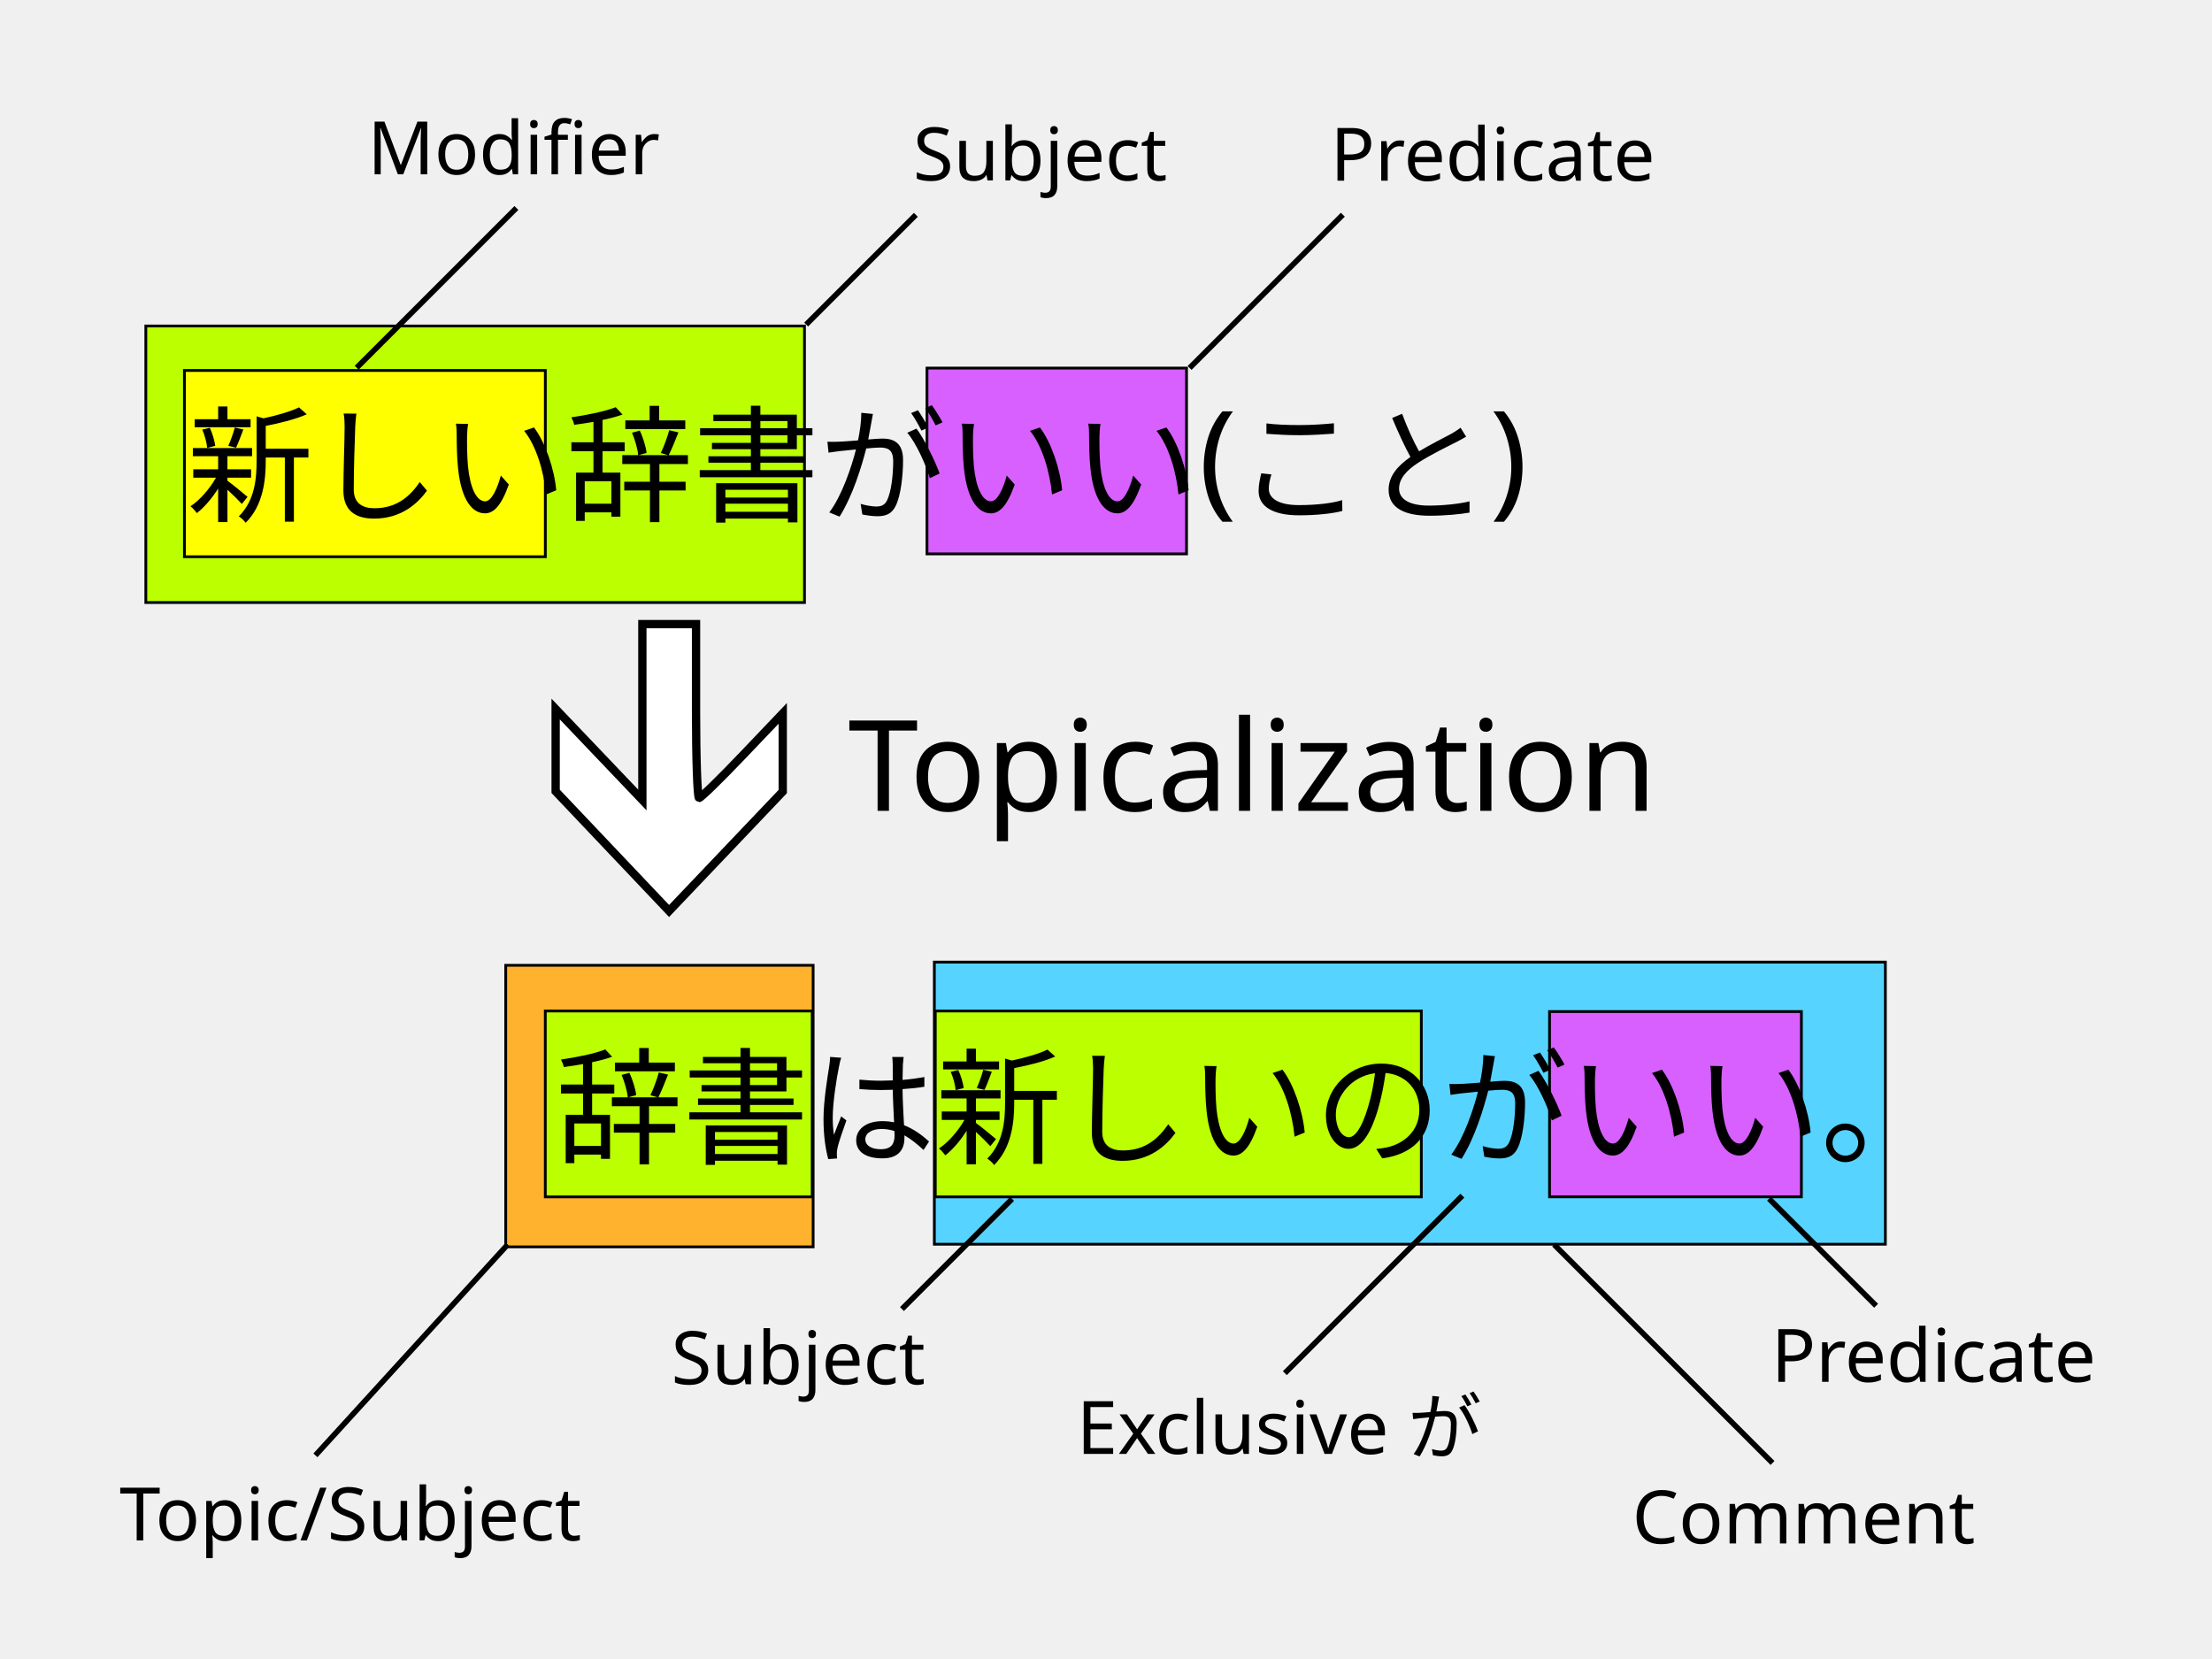
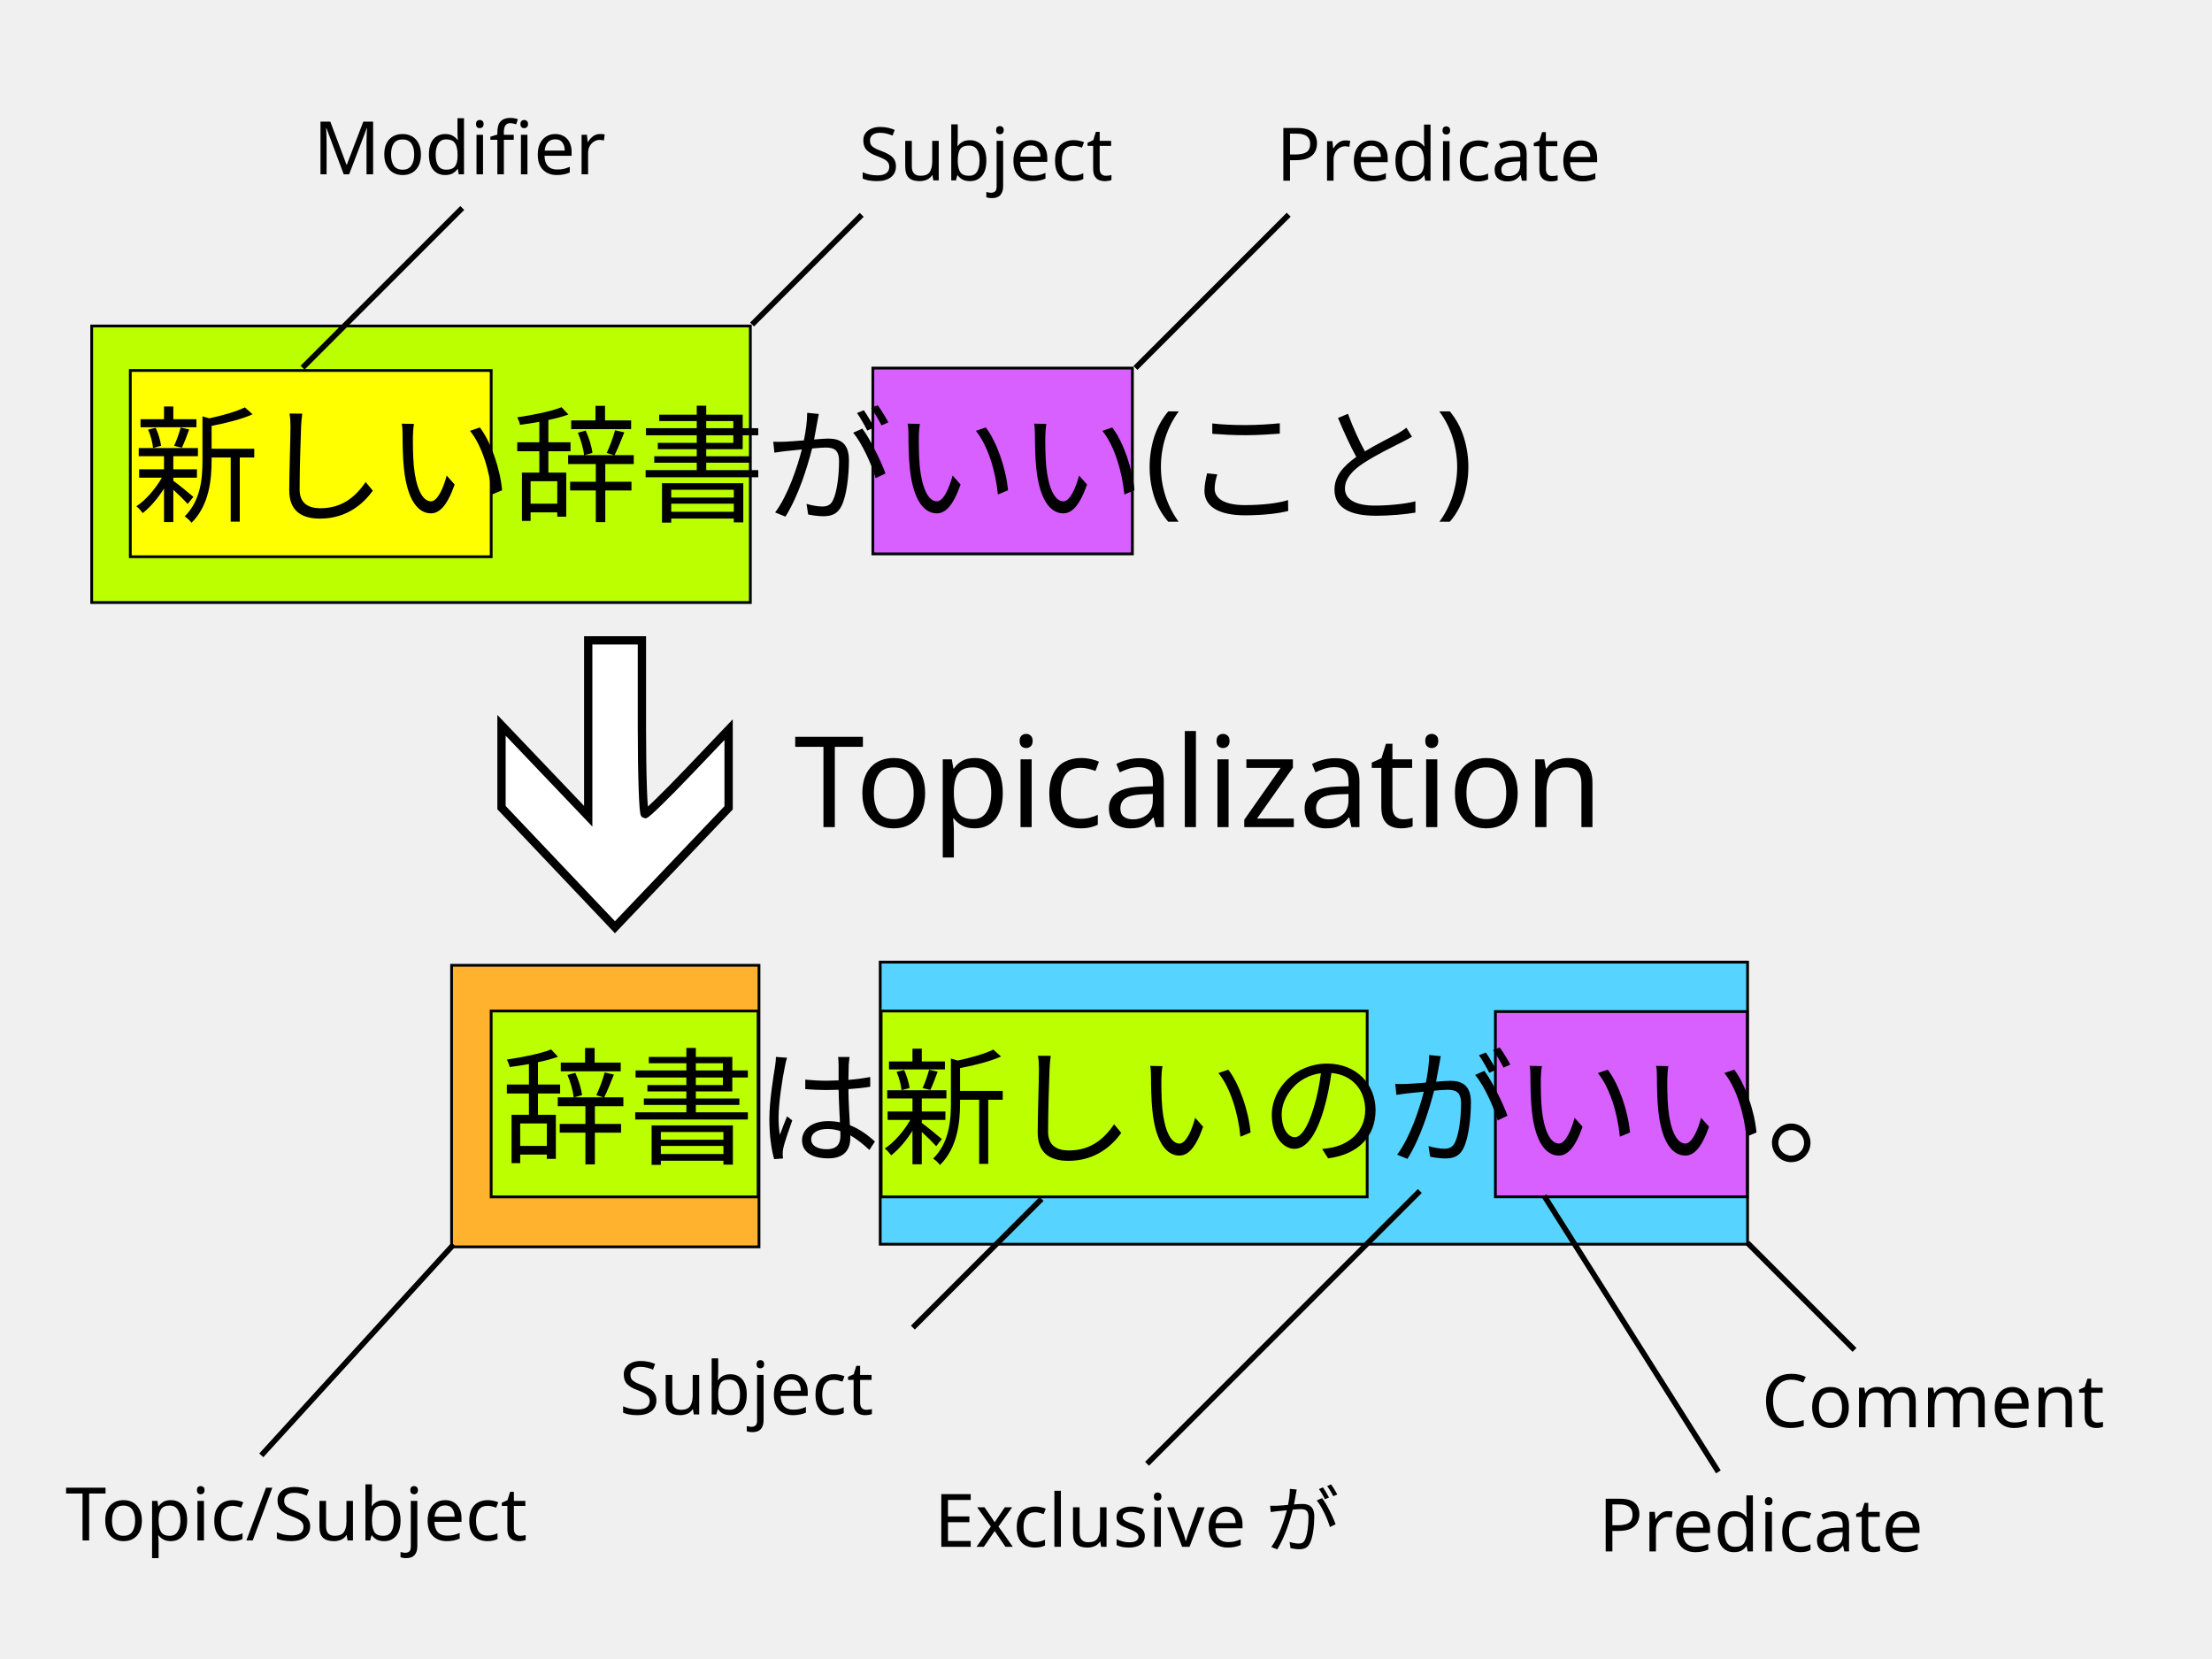
<svg xmlns="http://www.w3.org/2000/svg" width="800" height="600">
  <g>
-     <rect fill="#ffb22d" stroke="#000" x="182.901" y="349.114" width="111.18" height="101.832" id="svg_15" />
-     <rect fill="#bbff00" stroke="#000" x="197.212" y="365.646" width="96.542" height="67.223" id="svg_17" />
-     <rect fill="#56d4ff" stroke="#000" x="337.919" y="347.953" width="343.952" height="102.029" id="svg_28" />
-     <rect fill="#bbff00" stroke="#000" x="338.256" y="365.646" width="175.783" height="67.223" id="svg_3" />
-     <rect fill="#bbff00" stroke="#000" x="52.74" y="117.897" width="238.214" height="100.017" id="svg_29" />
-     <rect fill="#ffff00" stroke="#000" x="66.701" y="133.988" width="130.523" height="67.361" id="svg_2" />
-     <path fill="#d760ff" stroke="#000" d="m560.412,365.845l91.087,0l0,67.007l-91.087,0l0,-67.007z" id="svg_74" opacity="undefined" />
-     <path fill="#d760ff" stroke="#000" d="m335.26,133.122l93.868,0l0,67.201l-93.868,0l0,-67.201z" id="svg_23" opacity="undefined" />
-     <text fill="#000000" stroke="#000" stroke-width="0" x="218.237" y="234.738" id="svg_7" font-size="24" font-family="Noto Sans JP" text-anchor="start" xml:space="preserve" transform="matrix(1.90592, 0, 0, 1.90592, -348.336, -262.152)">新しい辞書がいい(こと)</text>
-     <text fill="#000000" stroke="#000" stroke-width="0" x="288.266" y="356.607" id="svg_8" font-size="24" font-family="Noto Sans JP" text-anchor="start" xml:space="preserve" transform="matrix(1.90592, 0, 0, 1.90592, -348.336, -262.152)">辞書は新しいのがいい。</text>
-     <path fill="#ffffff" stroke="#000" d="m216.636,272.875l15.681,16.45l0,-31.805l0,-31.805l9.707,0l9.707,0l0,31.44c0,17.292 0.492,31.44 1.093,31.44c0.601,0 7.658,-6.884 15.681,-15.298l14.588,-15.298l0,14.14l0,14.14l-20.554,21.595l-20.554,21.595l-20.515,-21.636l-20.515,-21.636l0,-14.886l0,-14.886l15.681,16.45l0,0l-0,0z" id="svg_41" stroke-width="3" />
-     <text fill="#000000" stroke="#000" x="343.702" y="291.411" id="svg_45" stroke-width="0" font-size="24" font-family="Noto Sans JP" text-anchor="start" xml:space="preserve" transform="matrix(1.90592, 0, 0, 1.90592, -348.336, -262.152)">Topicalization</text>
-     <line fill="none" stroke="#000" x1="291.56" y1="117.369" x2="331.228" y2="77.701" id="svg_49" stroke-width="2" />
-     <line fill="none" stroke="#000" x1="430.237" y1="133.068" x2="485.655" y2="77.651" id="svg_52" stroke-width="2" />
-     <line fill="none" stroke="#000" x1="639.79" y1="433.517" x2="678.52" y2="472.247" id="svg_53" stroke-width="2" />
-     <path fill="none" stroke="#000" stroke-width="2" opacity="undefined" d="m562.067,450.117l78.992,78.992" id="svg_54" />
-     <path fill="#ffffff" stroke="#000" stroke-width="2" opacity="undefined" d="m428.724,490.654" id="svg_55" />
-     <text fill="#000000" stroke="#000" x="356.02" y="171.778" id="svg_60" stroke-width="0" font-size="14" font-family="Noto Sans JP" text-anchor="start" xml:space="preserve" transform="matrix(1.90592, 0, 0, 1.90592, -348.336, -262.152)">Subject</text>
-     <text fill="#000000" stroke="#000" x="435.204" y="171.834" id="svg_66" stroke-width="0" font-size="14" font-family="Noto Sans JP" text-anchor="start" xml:space="preserve" transform="matrix(1.90592, 0, 0, 1.90592, -348.336, -262.152)">Predicate</text>
-     <text fill="#000000" stroke="#000" stroke-width="0" x="492.464" y="430.425" id="svg_70" font-size="14" font-family="Noto Sans JP" text-anchor="start" xml:space="preserve" transform="matrix(1.90592, 0, 0, 1.90592, -348.336, -262.152)">Comment</text>
-     <text fill="#000000" stroke="#000" stroke-width="0" x="518.862" y="399.757" id="svg_71" font-size="14" font-family="Noto Sans JP" text-anchor="start" xml:space="preserve" transform="matrix(1.90592, 0, 0, 1.90592, -348.336, -262.152)">Predicate</text>
-     <text fill="#000000" stroke="#000" x="252.493" y="170.622" id="svg_4" stroke-width="0" font-size="14" font-family="Noto Sans JP" text-anchor="start" xml:space="preserve" transform="matrix(1.90592, 0, 0, 1.90592, -348.336, -262.152)">Modifier</text>
-     <path id="svg_5" d="m172.668,132.562l-58.175,-58.175" opacity="undefined" stroke-width="0" stroke="#000" fill="#000000" />
-     <line fill="none" stroke="#000" stroke-width="2" x1="183.626" y1="450.081" x2="114.079" y2="526.344" id="svg_13" />
-     <text fill="#000000" stroke="#000" x="205.437" y="429.851" id="svg_16" stroke-width="0" font-size="14" font-family="Noto Sans JP" text-anchor="start" xml:space="preserve" transform="matrix(1.90592, 0, 0, 1.90592, -348.336, -262.152)">Topic/Subject</text>
-     <path fill="none" stroke="#000" stroke-width="2" opacity="undefined" d="m366.036,433.598l-39.833,39.833" id="svg_6" />
-     <line fill="none" stroke="#000" x1="129" y1="132.983" x2="186.76" y2="75.222" id="svg_1" stroke-width="2" />
-     <text fill="#000000" stroke="#000" x="310.123" y="400.214" id="svg_10" stroke-width="0" font-size="14" font-family="Noto Sans JP" text-anchor="start" xml:space="preserve" transform="matrix(1.90592, 0, 0, 1.90592, -348.336, -262.152)">Subject</text>
-     <line fill="none" stroke="#000" stroke-width="2" x1="528.88" y1="432.424" x2="464.676" y2="496.628" id="svg_11" />
-     <text fill="#000000" stroke="#000" x="387.055" y="413.437" id="svg_14" stroke-width="0" font-size="14" font-family="Noto Sans JP" text-anchor="start" xml:space="preserve" transform="matrix(1.90592, 0, 0, 1.90592, -348.336, -262.152)">Exclusive が</text>
+     <g id="svg_9">
+       <rect id="svg_15" height="101.832" width="111.18" y="349.114" x="163.322" stroke="#000" fill="#ffb22d" />
+       <rect id="svg_17" height="67.223" width="96.542" y="365.646" x="177.633" stroke="#000" fill="#bbff00" />
+       <rect id="svg_28" height="102.029" width="313.695" y="347.953" x="318.34" stroke="#000" fill="#56d4ff" />
+       <rect id="svg_3" height="67.223" width="175.783" y="365.646" x="318.677" stroke="#000" fill="#bbff00" />
+       <rect id="svg_29" height="100.017" width="238.214" y="117.897" x="33.161" stroke="#000" fill="#bbff00" />
+       <rect id="svg_2" height="67.361" width="130.523" y="133.988" x="47.122" stroke="#000" fill="#ffff00" />
+       <path opacity="undefined" id="svg_74" d="m540.833,365.845l91.087,0l0,67.007l-91.087,0l0,-67.007z" stroke="#000" fill="#d760ff" />
+       <path opacity="undefined" id="svg_23" d="m315.682,133.122l93.868,0l0,67.201l-93.868,0l0,-67.201z" stroke="#000" fill="#d760ff" />
+       <text transform="matrix(1.90592, 0, 0, 1.90592, -348.336, -262.152)" xml:space="preserve" text-anchor="start" font-family="Noto Sans JP" font-size="24" id="svg_7" y="234.738" x="207.965" stroke-width="0" stroke="#000" fill="#000000">新しい辞書がいい(こと)</text>
+       <text transform="matrix(1.90592, 0, 0, 1.90592, -348.336, -262.152)" xml:space="preserve" text-anchor="start" font-family="Noto Sans JP" font-size="24" id="svg_8" y="356.607" x="277.993" stroke-width="0" stroke="#000" fill="#000000">辞書は新しいのがいい。</text>
+       <path stroke-width="3" id="svg_41" d="m197.057,278.757l15.681,16.45l0,-31.805l0,-31.805l9.707,0l9.707,0l0,31.44c0,17.292 0.492,31.44 1.093,31.44c0.601,0 7.658,-6.884 15.681,-15.298l14.588,-15.298l0,14.14l0,14.14l-20.554,21.595l-20.554,21.595l-20.515,-21.636l-20.515,-21.636l0,-14.886l0,-14.886l15.681,16.45l0,0l-0,0z" stroke="#000" fill="#ffffff" />
+       <text transform="matrix(1.90592, 0, 0, 1.90592, -348.336, -262.152)" xml:space="preserve" text-anchor="start" font-family="Noto Sans JP" font-size="24" stroke-width="0" id="svg_45" y="294.497" x="333.43" stroke="#000" fill="#000000">Topicalization</text>
+       <line stroke-width="2" id="svg_49" y2="77.701" x2="311.649" y1="117.369" x1="271.981" stroke="#000" fill="none" />
+       <line stroke-width="2" id="svg_52" y2="77.651" x2="466.076" y1="133.068" x1="410.658" stroke="#000" fill="none" />
+       <line stroke-width="2" id="svg_53" y2="488.213" x2="670.706" y1="449.483" x1="631.976" stroke="#000" fill="none" />
+       <path id="svg_54" d="m558.454,432.47l63.026,99.858" opacity="undefined" stroke-width="2" stroke="#000" fill="none" />
+       <path id="svg_55" d="m409.146,490.654" opacity="undefined" stroke-width="2" stroke="#000" fill="#ffffff" />
+       <text transform="matrix(1.90592, 0, 0, 1.90592, -348.336, -262.152)" xml:space="preserve" text-anchor="start" font-family="Noto Sans JP" font-size="14" stroke-width="0" id="svg_60" y="171.778" x="345.747" stroke="#000" fill="#000000">Subject</text>
+       <text transform="matrix(1.90592, 0, 0, 1.90592, -348.336, -262.152)" xml:space="preserve" text-anchor="start" font-family="Noto Sans JP" font-size="14" stroke-width="0" id="svg_66" y="171.834" x="424.931" stroke="#000" fill="#000000">Predicate</text>
+       <text transform="matrix(1.90592, 0, 0, 1.90592, -348.336, -262.152)" xml:space="preserve" text-anchor="start" font-family="Noto Sans JP" font-size="14" id="svg_70" y="408.38" x="517.023" stroke-width="0" stroke="#000" fill="#000000">Comment</text>
+       <text transform="matrix(1.90592, 0, 0, 1.90592, -348.336, -262.152)" xml:space="preserve" text-anchor="start" font-family="Noto Sans JP" font-size="14" id="svg_71" y="431.943" x="486.103" stroke-width="0" stroke="#000" fill="#000000">Predicate</text>
+       <text transform="matrix(1.90592, 0, 0, 1.90592, -348.336, -262.152)" xml:space="preserve" text-anchor="start" font-family="Noto Sans JP" font-size="14" stroke-width="0" id="svg_4" y="170.622" x="242.221" stroke="#000" fill="#000000">Modifier</text>
+       <path fill="#000000" stroke="#000" stroke-width="0" opacity="undefined" d="m153.089,132.562l-58.175,-58.175" id="svg_5" />
+       <line id="svg_13" y2="526.344" x2="94.5" y1="450.081" x1="164.047" stroke-width="2" stroke="#000" fill="none" />
+       <text transform="matrix(1.90592, 0, 0, 1.90592, -348.336, -262.152)" xml:space="preserve" text-anchor="start" font-family="Noto Sans JP" font-size="14" stroke-width="0" id="svg_16" y="429.851" x="195.164" stroke="#000" fill="#000000">Topic/Subject</text>
+       <path id="svg_6" d="m376.709,433.598l-46.555,46.555" opacity="undefined" stroke-width="2" stroke="#000" fill="none" />
+       <line stroke-width="2" id="svg_1" y2="75.222" x2="167.182" y1="132.983" x1="109.421" stroke="#000" fill="none" />
+       <text transform="matrix(1.90592, 0, 0, 1.90592, -348.336, -262.152)" xml:space="preserve" text-anchor="start" font-family="Noto Sans JP" font-size="14" stroke-width="0" id="svg_10" y="405.945" x="300.291" stroke="#000" fill="#000000">Subject</text>
+       <line id="svg_11" y2="529.401" x2="414.845" y1="430.743" x1="513.503" stroke-width="2" stroke="#000" fill="none" />
+       <text transform="matrix(1.90592, 0, 0, 1.90592, -348.336, -262.152)" xml:space="preserve" text-anchor="start" font-family="Noto Sans JP" font-size="14" stroke-width="0" id="svg_14" y="431.073" x="360.028" stroke="#000" fill="#000000">Exclusive が</text>
+     </g>
  </g>
</svg>
